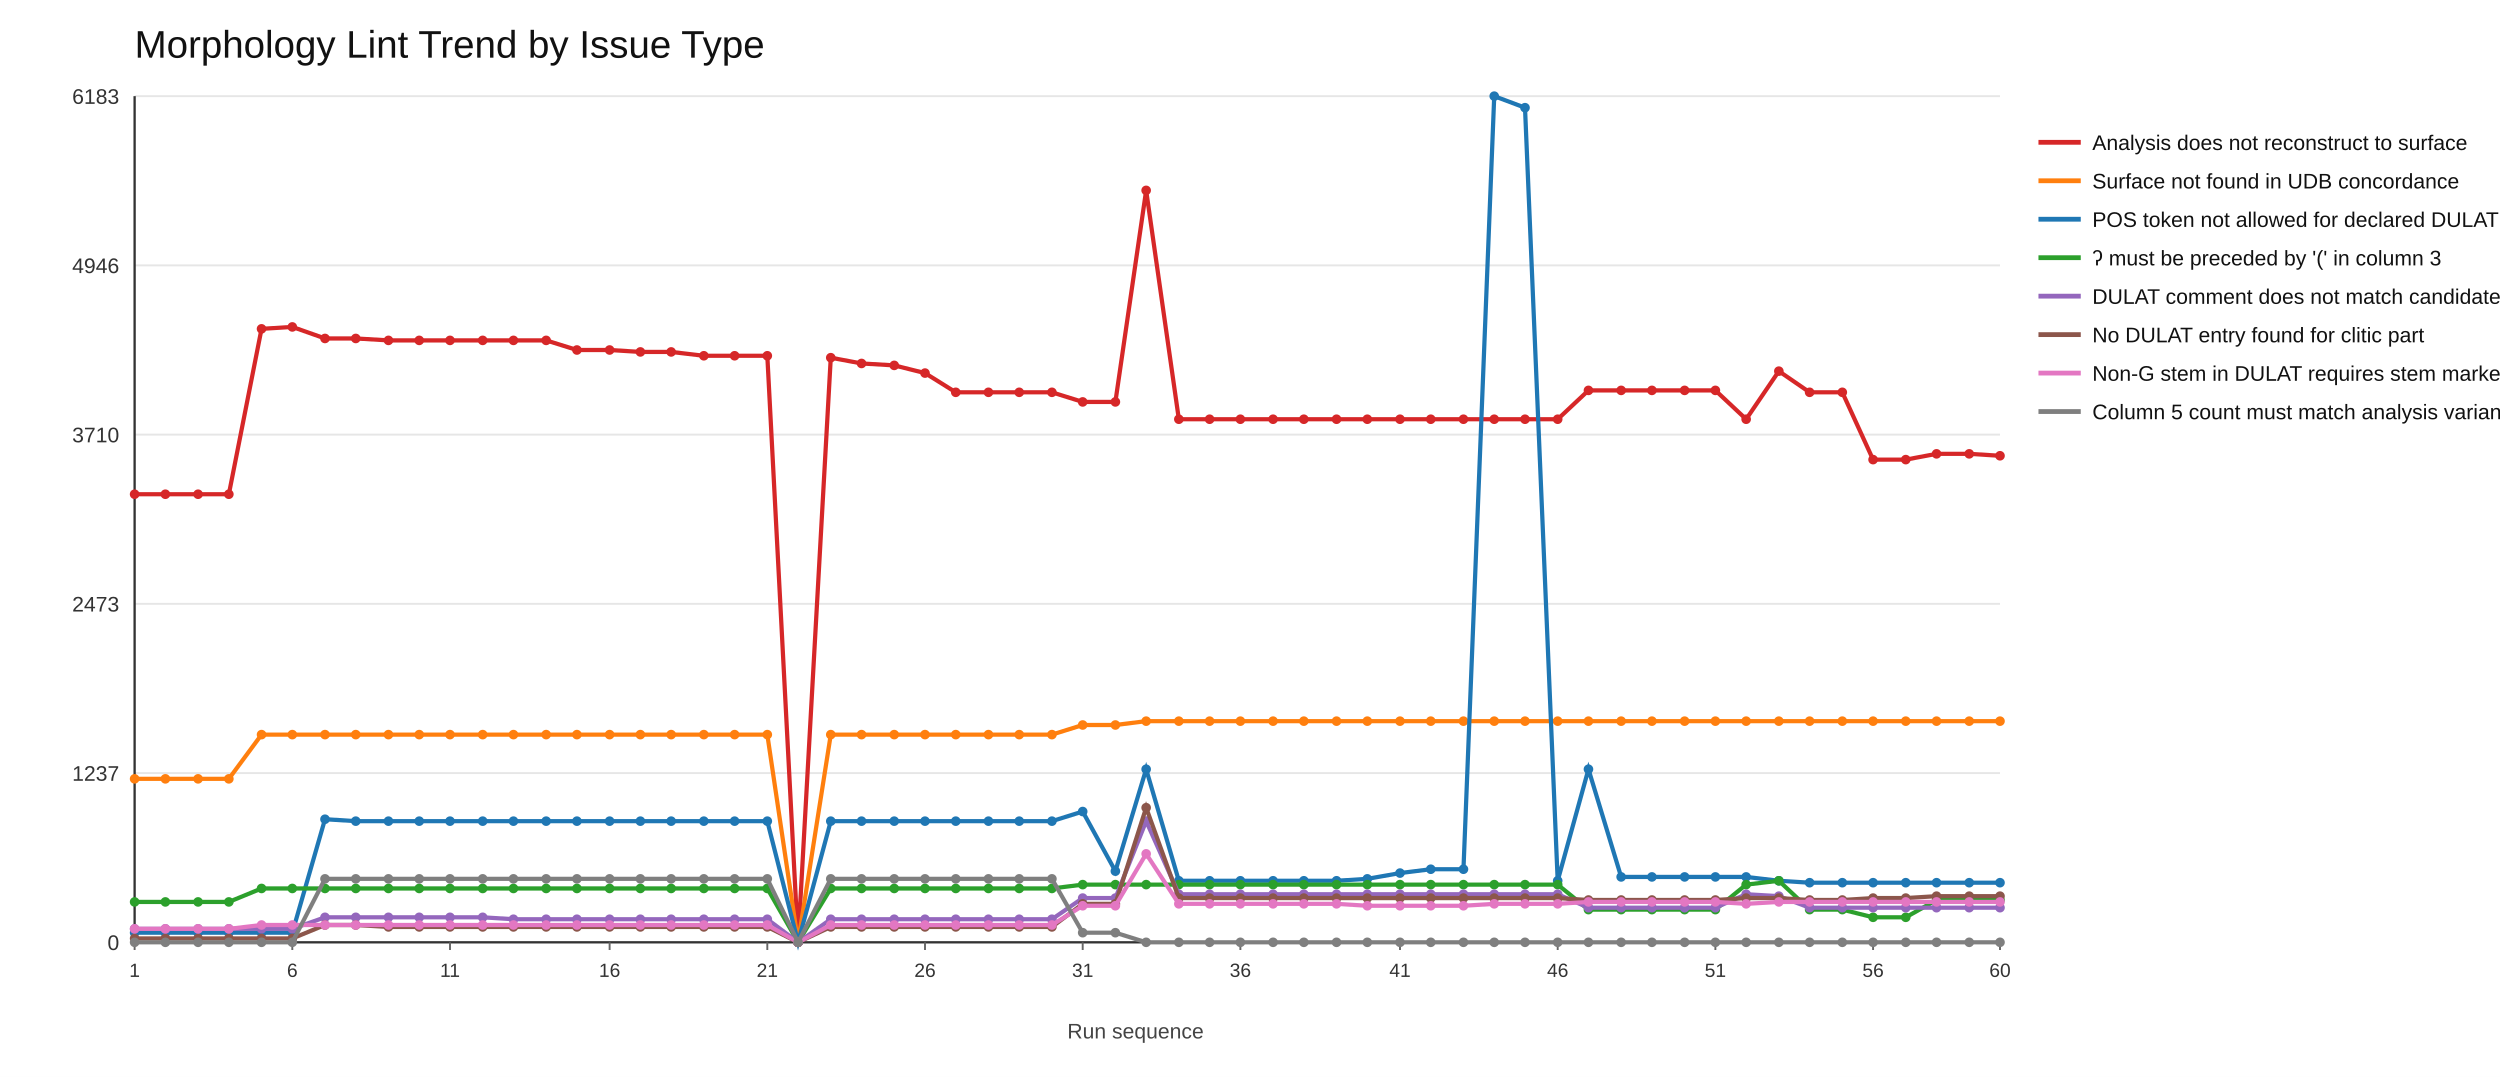
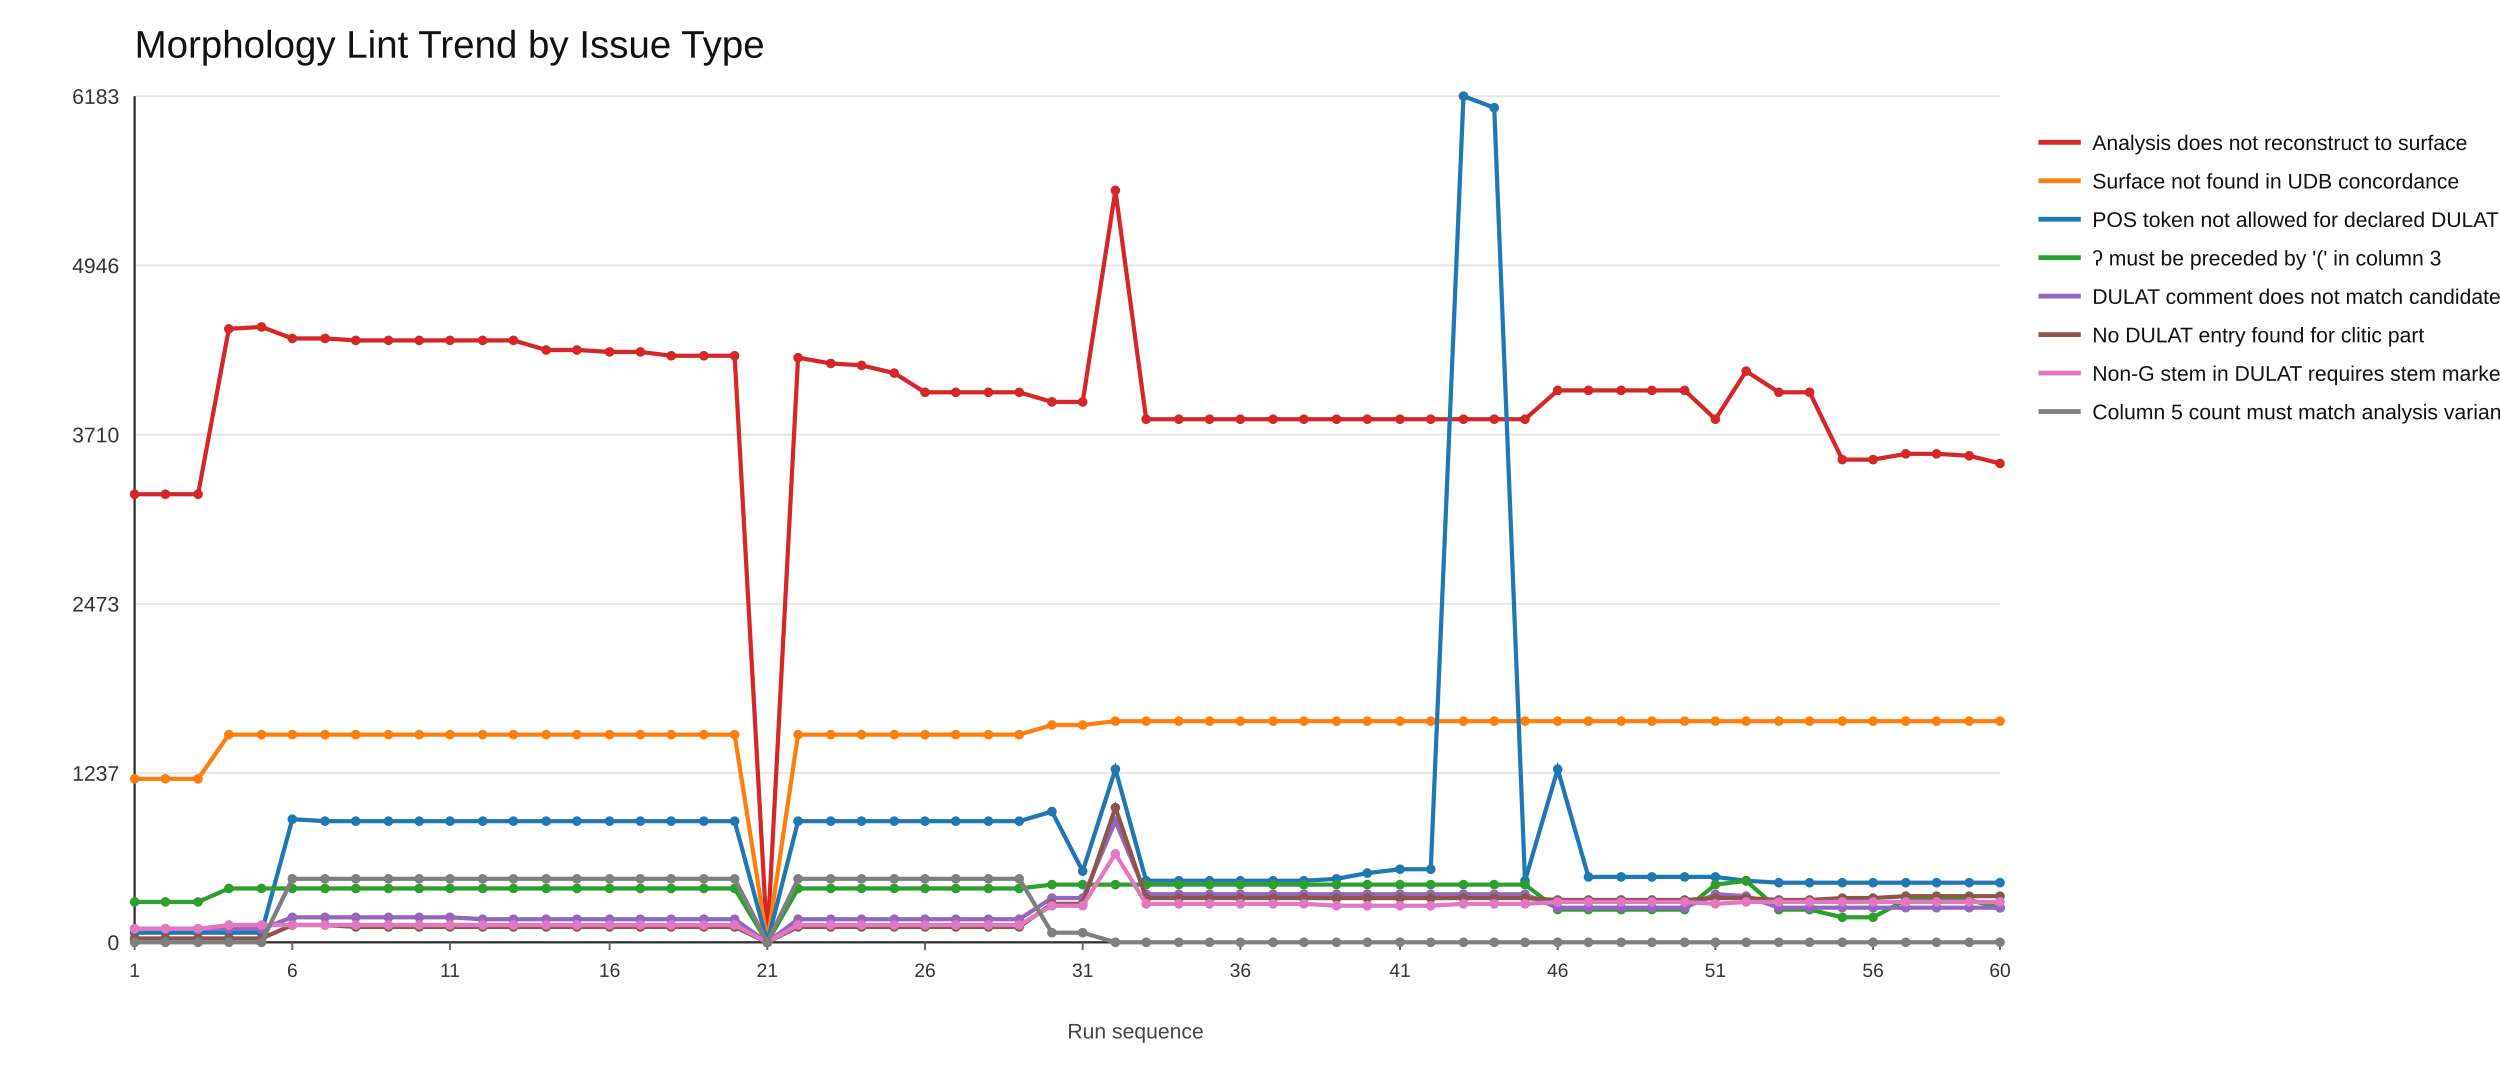
<svg xmlns="http://www.w3.org/2000/svg" width="1300" height="560">
  <rect x="0" y="0" width="1300" height="560" fill="#ffffff" />
  <text x="70" y="30" font-size="20" font-family="Arial" fill="#111">Morphology Lint Trend by Issue Type</text>
  <line x1="70" y1="490" x2="1040" y2="490" stroke="#e6e6e6" stroke-width="1" />
  <text x="62" y="494" font-size="11" font-family="Arial" fill="#333" text-anchor="end">0</text>
  <line x1="70" y1="402" x2="1040" y2="402" stroke="#e6e6e6" stroke-width="1" />
  <text x="62" y="406" font-size="11" font-family="Arial" fill="#333" text-anchor="end">1237</text>
  <line x1="70" y1="314" x2="1040" y2="314" stroke="#e6e6e6" stroke-width="1" />
  <text x="62" y="318" font-size="11" font-family="Arial" fill="#333" text-anchor="end">2473</text>
  <line x1="70" y1="226" x2="1040" y2="226" stroke="#e6e6e6" stroke-width="1" />
  <text x="62" y="230" font-size="11" font-family="Arial" fill="#333" text-anchor="end">3710</text>
  <line x1="70" y1="138" x2="1040" y2="138" stroke="#e6e6e6" stroke-width="1" />
  <text x="62" y="142" font-size="11" font-family="Arial" fill="#333" text-anchor="end">4946</text>
  <line x1="70" y1="50" x2="1040" y2="50" stroke="#e6e6e6" stroke-width="1" />
  <text x="62" y="54" font-size="11" font-family="Arial" fill="#333" text-anchor="end">6183</text>
  <line x1="70" y1="490" x2="1040" y2="490" stroke="#333" stroke-width="1.2" />
  <line x1="70" y1="50" x2="70" y2="490" stroke="#333" stroke-width="1.2" />
  <line x1="70" y1="490" x2="70" y2="494" stroke="#666" stroke-width="1" />
  <text x="70" y="508" font-size="10" font-family="Arial" fill="#333" text-anchor="middle">1</text>
  <line x1="152" y1="490" x2="152" y2="494" stroke="#666" stroke-width="1" />
  <text x="152" y="508" font-size="10" font-family="Arial" fill="#333" text-anchor="middle">6</text>
  <line x1="234" y1="490" x2="234" y2="494" stroke="#666" stroke-width="1" />
  <text x="234" y="508" font-size="10" font-family="Arial" fill="#333" text-anchor="middle">11</text>
  <line x1="317" y1="490" x2="317" y2="494" stroke="#666" stroke-width="1" />
  <text x="317" y="508" font-size="10" font-family="Arial" fill="#333" text-anchor="middle">16</text>
  <line x1="399" y1="490" x2="399" y2="494" stroke="#666" stroke-width="1" />
  <text x="399" y="508" font-size="10" font-family="Arial" fill="#333" text-anchor="middle">21</text>
  <line x1="481" y1="490" x2="481" y2="494" stroke="#666" stroke-width="1" />
  <text x="481" y="508" font-size="10" font-family="Arial" fill="#333" text-anchor="middle">26</text>
  <line x1="563" y1="490" x2="563" y2="494" stroke="#666" stroke-width="1" />
  <text x="563" y="508" font-size="10" font-family="Arial" fill="#333" text-anchor="middle">31</text>
  <line x1="645" y1="490" x2="645" y2="494" stroke="#666" stroke-width="1" />
  <text x="645" y="508" font-size="10" font-family="Arial" fill="#333" text-anchor="middle">36</text>
  <line x1="728" y1="490" x2="728" y2="494" stroke="#666" stroke-width="1" />
  <text x="728" y="508" font-size="10" font-family="Arial" fill="#333" text-anchor="middle">41</text>
  <line x1="810" y1="490" x2="810" y2="494" stroke="#666" stroke-width="1" />
  <text x="810" y="508" font-size="10" font-family="Arial" fill="#333" text-anchor="middle">46</text>
  <line x1="892" y1="490" x2="892" y2="494" stroke="#666" stroke-width="1" />
  <text x="892" y="508" font-size="10" font-family="Arial" fill="#333" text-anchor="middle">51</text>
  <line x1="974" y1="490" x2="974" y2="494" stroke="#666" stroke-width="1" />
  <text x="974" y="508" font-size="10" font-family="Arial" fill="#333" text-anchor="middle">56</text>
  <line x1="1040" y1="490" x2="1040" y2="494" stroke="#666" stroke-width="1" />
  <text x="1040" y="508" font-size="10" font-family="Arial" fill="#333" text-anchor="middle">60</text>
-   <polyline fill="none" stroke="#d62728" stroke-width="2.2" points="70,257 86,257 103,257 119,257 136,171 152,170 169,176 185,176 202,177 218,177 234,177 251,177 267,177 284,177 300,182 317,182 333,183 349,183 366,185 382,185 399,185 415,490 432,186 448,189 465,190 481,194 497,204 514,204 530,204 547,204 563,209 580,209 596,99 613,218 629,218 645,218 662,218 678,218 695,218 711,218 728,218 744,218 761,218 777,218 793,218 810,218 826,203 843,203 859,203 876,203 892,203 908,218 925,193 941,204 958,204 974,239 991,239 1007,236 1024,236 1040,237" />
+   <polyline fill="none" stroke="#d62728" stroke-width="2.2" points="70,257 86,257 103,257 119,171 136,170 152,176 169,176 185,177 202,177 218,177 234,177 251,177 267,177 284,182 300,182 317,183 333,183 349,185 366,185 382,185 399,490 415,186 432,189 448,190 465,194 481,204 497,204 514,204 530,204 547,209 563,209 580,99 596,218 613,218 629,218 645,218 662,218 678,218 695,218 711,218 728,218 744,218 761,218 777,218 793,218 810,203 826,203 843,203 859,203 876,203 892,218 908,193 925,204 941,204 958,239 974,239 991,236 1007,236 1024,237 1040,241" />
  <circle cx="70" cy="257" r="2.5" fill="#d62728" />
  <circle cx="86" cy="257" r="2.5" fill="#d62728" />
  <circle cx="103" cy="257" r="2.5" fill="#d62728" />
-   <circle cx="119" cy="257" r="2.5" fill="#d62728" />
-   <circle cx="136" cy="171" r="2.5" fill="#d62728" />
-   <circle cx="152" cy="170" r="2.5" fill="#d62728" />
+   <circle cx="119" cy="171" r="2.5" fill="#d62728" />
+   <circle cx="136" cy="170" r="2.5" fill="#d62728" />
+   <circle cx="152" cy="176" r="2.5" fill="#d62728" />
  <circle cx="169" cy="176" r="2.5" fill="#d62728" />
-   <circle cx="185" cy="176" r="2.5" fill="#d62728" />
+   <circle cx="185" cy="177" r="2.5" fill="#d62728" />
  <circle cx="202" cy="177" r="2.5" fill="#d62728" />
  <circle cx="218" cy="177" r="2.5" fill="#d62728" />
  <circle cx="234" cy="177" r="2.5" fill="#d62728" />
  <circle cx="251" cy="177" r="2.5" fill="#d62728" />
  <circle cx="267" cy="177" r="2.5" fill="#d62728" />
-   <circle cx="284" cy="177" r="2.5" fill="#d62728" />
+   <circle cx="284" cy="182" r="2.5" fill="#d62728" />
  <circle cx="300" cy="182" r="2.5" fill="#d62728" />
-   <circle cx="317" cy="182" r="2.5" fill="#d62728" />
+   <circle cx="317" cy="183" r="2.5" fill="#d62728" />
  <circle cx="333" cy="183" r="2.5" fill="#d62728" />
-   <circle cx="349" cy="183" r="2.5" fill="#d62728" />
+   <circle cx="349" cy="185" r="2.5" fill="#d62728" />
  <circle cx="366" cy="185" r="2.5" fill="#d62728" />
  <circle cx="382" cy="185" r="2.5" fill="#d62728" />
-   <circle cx="399" cy="185" r="2.5" fill="#d62728" />
-   <circle cx="415" cy="490" r="2.5" fill="#d62728" />
-   <circle cx="432" cy="186" r="2.5" fill="#d62728" />
-   <circle cx="448" cy="189" r="2.5" fill="#d62728" />
-   <circle cx="465" cy="190" r="2.5" fill="#d62728" />
-   <circle cx="481" cy="194" r="2.5" fill="#d62728" />
+   <circle cx="399" cy="490" r="2.5" fill="#d62728" />
+   <circle cx="415" cy="186" r="2.5" fill="#d62728" />
+   <circle cx="432" cy="189" r="2.5" fill="#d62728" />
+   <circle cx="448" cy="190" r="2.5" fill="#d62728" />
+   <circle cx="465" cy="194" r="2.5" fill="#d62728" />
+   <circle cx="481" cy="204" r="2.5" fill="#d62728" />
  <circle cx="497" cy="204" r="2.5" fill="#d62728" />
  <circle cx="514" cy="204" r="2.5" fill="#d62728" />
  <circle cx="530" cy="204" r="2.5" fill="#d62728" />
-   <circle cx="547" cy="204" r="2.5" fill="#d62728" />
+   <circle cx="547" cy="209" r="2.5" fill="#d62728" />
  <circle cx="563" cy="209" r="2.5" fill="#d62728" />
-   <circle cx="580" cy="209" r="2.5" fill="#d62728" />
-   <circle cx="596" cy="99" r="2.5" fill="#d62728" />
+   <circle cx="580" cy="99" r="2.5" fill="#d62728" />
+   <circle cx="596" cy="218" r="2.5" fill="#d62728" />
  <circle cx="613" cy="218" r="2.5" fill="#d62728" />
  <circle cx="629" cy="218" r="2.5" fill="#d62728" />
  <circle cx="645" cy="218" r="2.5" fill="#d62728" />
  <circle cx="662" cy="218" r="2.5" fill="#d62728" />
  <circle cx="678" cy="218" r="2.5" fill="#d62728" />
  <circle cx="695" cy="218" r="2.5" fill="#d62728" />
  <circle cx="711" cy="218" r="2.5" fill="#d62728" />
  <circle cx="728" cy="218" r="2.5" fill="#d62728" />
  <circle cx="744" cy="218" r="2.5" fill="#d62728" />
  <circle cx="761" cy="218" r="2.5" fill="#d62728" />
  <circle cx="777" cy="218" r="2.5" fill="#d62728" />
  <circle cx="793" cy="218" r="2.5" fill="#d62728" />
-   <circle cx="810" cy="218" r="2.5" fill="#d62728" />
+   <circle cx="810" cy="203" r="2.5" fill="#d62728" />
  <circle cx="826" cy="203" r="2.5" fill="#d62728" />
  <circle cx="843" cy="203" r="2.5" fill="#d62728" />
  <circle cx="859" cy="203" r="2.5" fill="#d62728" />
  <circle cx="876" cy="203" r="2.5" fill="#d62728" />
-   <circle cx="892" cy="203" r="2.5" fill="#d62728" />
-   <circle cx="908" cy="218" r="2.5" fill="#d62728" />
-   <circle cx="925" cy="193" r="2.5" fill="#d62728" />
+   <circle cx="892" cy="218" r="2.5" fill="#d62728" />
+   <circle cx="908" cy="193" r="2.5" fill="#d62728" />
+   <circle cx="925" cy="204" r="2.5" fill="#d62728" />
  <circle cx="941" cy="204" r="2.5" fill="#d62728" />
-   <circle cx="958" cy="204" r="2.5" fill="#d62728" />
+   <circle cx="958" cy="239" r="2.5" fill="#d62728" />
  <circle cx="974" cy="239" r="2.5" fill="#d62728" />
-   <circle cx="991" cy="239" r="2.5" fill="#d62728" />
+   <circle cx="991" cy="236" r="2.5" fill="#d62728" />
  <circle cx="1007" cy="236" r="2.5" fill="#d62728" />
-   <circle cx="1024" cy="236" r="2.5" fill="#d62728" />
-   <circle cx="1040" cy="237" r="2.5" fill="#d62728" />
+   <circle cx="1024" cy="237" r="2.5" fill="#d62728" />
+   <circle cx="1040" cy="241" r="2.5" fill="#d62728" />
  <line x1="1060" y1="74" x2="1082" y2="74" stroke="#d62728" stroke-width="2.5" />
  <text x="1088" y="78" font-size="11" font-family="Arial" fill="#111">Analysis does not reconstruct to surface</text>
-   <polyline fill="none" stroke="#ff7f0e" stroke-width="2.2" points="70,405 86,405 103,405 119,405 136,382 152,382 169,382 185,382 202,382 218,382 234,382 251,382 267,382 284,382 300,382 317,382 333,382 349,382 366,382 382,382 399,382 415,490 432,382 448,382 465,382 481,382 497,382 514,382 530,382 547,382 563,377 580,377 596,375 613,375 629,375 645,375 662,375 678,375 695,375 711,375 728,375 744,375 761,375 777,375 793,375 810,375 826,375 843,375 859,375 876,375 892,375 908,375 925,375 941,375 958,375 974,375 991,375 1007,375 1024,375 1040,375" />
+   <polyline fill="none" stroke="#ff7f0e" stroke-width="2.2" points="70,405 86,405 103,405 119,382 136,382 152,382 169,382 185,382 202,382 218,382 234,382 251,382 267,382 284,382 300,382 317,382 333,382 349,382 366,382 382,382 399,490 415,382 432,382 448,382 465,382 481,382 497,382 514,382 530,382 547,377 563,377 580,375 596,375 613,375 629,375 645,375 662,375 678,375 695,375 711,375 728,375 744,375 761,375 777,375 793,375 810,375 826,375 843,375 859,375 876,375 892,375 908,375 925,375 941,375 958,375 974,375 991,375 1007,375 1024,375 1040,375" />
  <circle cx="70" cy="405" r="2.5" fill="#ff7f0e" />
  <circle cx="86" cy="405" r="2.5" fill="#ff7f0e" />
  <circle cx="103" cy="405" r="2.5" fill="#ff7f0e" />
-   <circle cx="119" cy="405" r="2.5" fill="#ff7f0e" />
+   <circle cx="119" cy="382" r="2.5" fill="#ff7f0e" />
  <circle cx="136" cy="382" r="2.5" fill="#ff7f0e" />
  <circle cx="152" cy="382" r="2.5" fill="#ff7f0e" />
  <circle cx="169" cy="382" r="2.5" fill="#ff7f0e" />
  <circle cx="185" cy="382" r="2.5" fill="#ff7f0e" />
  <circle cx="202" cy="382" r="2.5" fill="#ff7f0e" />
  <circle cx="218" cy="382" r="2.5" fill="#ff7f0e" />
  <circle cx="234" cy="382" r="2.5" fill="#ff7f0e" />
  <circle cx="251" cy="382" r="2.5" fill="#ff7f0e" />
  <circle cx="267" cy="382" r="2.5" fill="#ff7f0e" />
  <circle cx="284" cy="382" r="2.5" fill="#ff7f0e" />
  <circle cx="300" cy="382" r="2.5" fill="#ff7f0e" />
  <circle cx="317" cy="382" r="2.5" fill="#ff7f0e" />
  <circle cx="333" cy="382" r="2.5" fill="#ff7f0e" />
  <circle cx="349" cy="382" r="2.5" fill="#ff7f0e" />
  <circle cx="366" cy="382" r="2.5" fill="#ff7f0e" />
  <circle cx="382" cy="382" r="2.5" fill="#ff7f0e" />
-   <circle cx="399" cy="382" r="2.5" fill="#ff7f0e" />
-   <circle cx="415" cy="490" r="2.5" fill="#ff7f0e" />
+   <circle cx="399" cy="490" r="2.5" fill="#ff7f0e" />
+   <circle cx="415" cy="382" r="2.5" fill="#ff7f0e" />
  <circle cx="432" cy="382" r="2.5" fill="#ff7f0e" />
  <circle cx="448" cy="382" r="2.5" fill="#ff7f0e" />
  <circle cx="465" cy="382" r="2.5" fill="#ff7f0e" />
  <circle cx="481" cy="382" r="2.5" fill="#ff7f0e" />
  <circle cx="497" cy="382" r="2.5" fill="#ff7f0e" />
  <circle cx="514" cy="382" r="2.5" fill="#ff7f0e" />
  <circle cx="530" cy="382" r="2.5" fill="#ff7f0e" />
-   <circle cx="547" cy="382" r="2.5" fill="#ff7f0e" />
+   <circle cx="547" cy="377" r="2.5" fill="#ff7f0e" />
  <circle cx="563" cy="377" r="2.5" fill="#ff7f0e" />
-   <circle cx="580" cy="377" r="2.5" fill="#ff7f0e" />
+   <circle cx="580" cy="375" r="2.5" fill="#ff7f0e" />
  <circle cx="596" cy="375" r="2.5" fill="#ff7f0e" />
  <circle cx="613" cy="375" r="2.5" fill="#ff7f0e" />
  <circle cx="629" cy="375" r="2.5" fill="#ff7f0e" />
  <circle cx="645" cy="375" r="2.5" fill="#ff7f0e" />
  <circle cx="662" cy="375" r="2.5" fill="#ff7f0e" />
  <circle cx="678" cy="375" r="2.5" fill="#ff7f0e" />
  <circle cx="695" cy="375" r="2.5" fill="#ff7f0e" />
  <circle cx="711" cy="375" r="2.5" fill="#ff7f0e" />
  <circle cx="728" cy="375" r="2.5" fill="#ff7f0e" />
  <circle cx="744" cy="375" r="2.5" fill="#ff7f0e" />
  <circle cx="761" cy="375" r="2.5" fill="#ff7f0e" />
  <circle cx="777" cy="375" r="2.5" fill="#ff7f0e" />
  <circle cx="793" cy="375" r="2.5" fill="#ff7f0e" />
  <circle cx="810" cy="375" r="2.5" fill="#ff7f0e" />
  <circle cx="826" cy="375" r="2.5" fill="#ff7f0e" />
  <circle cx="843" cy="375" r="2.5" fill="#ff7f0e" />
  <circle cx="859" cy="375" r="2.5" fill="#ff7f0e" />
  <circle cx="876" cy="375" r="2.5" fill="#ff7f0e" />
  <circle cx="892" cy="375" r="2.5" fill="#ff7f0e" />
  <circle cx="908" cy="375" r="2.5" fill="#ff7f0e" />
  <circle cx="925" cy="375" r="2.5" fill="#ff7f0e" />
  <circle cx="941" cy="375" r="2.5" fill="#ff7f0e" />
  <circle cx="958" cy="375" r="2.5" fill="#ff7f0e" />
  <circle cx="974" cy="375" r="2.5" fill="#ff7f0e" />
  <circle cx="991" cy="375" r="2.5" fill="#ff7f0e" />
  <circle cx="1007" cy="375" r="2.5" fill="#ff7f0e" />
  <circle cx="1024" cy="375" r="2.5" fill="#ff7f0e" />
  <circle cx="1040" cy="375" r="2.5" fill="#ff7f0e" />
  <line x1="1060" y1="94" x2="1082" y2="94" stroke="#ff7f0e" stroke-width="2.5" />
  <text x="1088" y="98" font-size="11" font-family="Arial" fill="#111">Surface not found in UDB concordance</text>
-   <polyline fill="none" stroke="#1f77b4" stroke-width="2.2" points="70,485 86,485 103,485 119,485 136,485 152,485 169,426 185,427 202,427 218,427 234,427 251,427 267,427 284,427 300,427 317,427 333,427 349,427 366,427 382,427 399,427 415,490 432,427 448,427 465,427 481,427 497,427 514,427 530,427 547,427 563,422 580,453 596,400 613,458 629,458 645,458 662,458 678,458 695,458 711,457 728,454 744,452 761,452 777,50 793,56 810,458 826,400 843,456 859,456 876,456 892,456 908,456 925,458 941,459 958,459 974,459 991,459 1007,459 1024,459 1040,459" />
+   <polyline fill="none" stroke="#1f77b4" stroke-width="2.2" points="70,485 86,485 103,485 119,485 136,485 152,426 169,427 185,427 202,427 218,427 234,427 251,427 267,427 284,427 300,427 317,427 333,427 349,427 366,427 382,427 399,490 415,427 432,427 448,427 465,427 481,427 497,427 514,427 530,427 547,422 563,453 580,400 596,458 613,458 629,458 645,458 662,458 678,458 695,457 711,454 728,452 744,452 761,50 777,56 793,458 810,400 826,456 843,456 859,456 876,456 892,456 908,458 925,459 941,459 958,459 974,459 991,459 1007,459 1024,459 1040,459" />
  <circle cx="70" cy="485" r="2.5" fill="#1f77b4" />
  <circle cx="86" cy="485" r="2.5" fill="#1f77b4" />
  <circle cx="103" cy="485" r="2.5" fill="#1f77b4" />
  <circle cx="119" cy="485" r="2.5" fill="#1f77b4" />
  <circle cx="136" cy="485" r="2.5" fill="#1f77b4" />
-   <circle cx="152" cy="485" r="2.5" fill="#1f77b4" />
-   <circle cx="169" cy="426" r="2.5" fill="#1f77b4" />
+   <circle cx="152" cy="426" r="2.5" fill="#1f77b4" />
+   <circle cx="169" cy="427" r="2.5" fill="#1f77b4" />
  <circle cx="185" cy="427" r="2.5" fill="#1f77b4" />
  <circle cx="202" cy="427" r="2.5" fill="#1f77b4" />
  <circle cx="218" cy="427" r="2.5" fill="#1f77b4" />
  <circle cx="234" cy="427" r="2.5" fill="#1f77b4" />
  <circle cx="251" cy="427" r="2.5" fill="#1f77b4" />
  <circle cx="267" cy="427" r="2.5" fill="#1f77b4" />
  <circle cx="284" cy="427" r="2.5" fill="#1f77b4" />
  <circle cx="300" cy="427" r="2.5" fill="#1f77b4" />
  <circle cx="317" cy="427" r="2.5" fill="#1f77b4" />
  <circle cx="333" cy="427" r="2.5" fill="#1f77b4" />
  <circle cx="349" cy="427" r="2.5" fill="#1f77b4" />
  <circle cx="366" cy="427" r="2.5" fill="#1f77b4" />
  <circle cx="382" cy="427" r="2.5" fill="#1f77b4" />
-   <circle cx="399" cy="427" r="2.5" fill="#1f77b4" />
-   <circle cx="415" cy="490" r="2.5" fill="#1f77b4" />
+   <circle cx="399" cy="490" r="2.5" fill="#1f77b4" />
+   <circle cx="415" cy="427" r="2.5" fill="#1f77b4" />
  <circle cx="432" cy="427" r="2.5" fill="#1f77b4" />
  <circle cx="448" cy="427" r="2.5" fill="#1f77b4" />
  <circle cx="465" cy="427" r="2.5" fill="#1f77b4" />
  <circle cx="481" cy="427" r="2.5" fill="#1f77b4" />
  <circle cx="497" cy="427" r="2.5" fill="#1f77b4" />
  <circle cx="514" cy="427" r="2.5" fill="#1f77b4" />
  <circle cx="530" cy="427" r="2.5" fill="#1f77b4" />
-   <circle cx="547" cy="427" r="2.5" fill="#1f77b4" />
-   <circle cx="563" cy="422" r="2.5" fill="#1f77b4" />
-   <circle cx="580" cy="453" r="2.5" fill="#1f77b4" />
-   <circle cx="596" cy="400" r="2.5" fill="#1f77b4" />
+   <circle cx="547" cy="422" r="2.5" fill="#1f77b4" />
+   <circle cx="563" cy="453" r="2.5" fill="#1f77b4" />
+   <circle cx="580" cy="400" r="2.5" fill="#1f77b4" />
+   <circle cx="596" cy="458" r="2.5" fill="#1f77b4" />
  <circle cx="613" cy="458" r="2.5" fill="#1f77b4" />
  <circle cx="629" cy="458" r="2.5" fill="#1f77b4" />
  <circle cx="645" cy="458" r="2.5" fill="#1f77b4" />
  <circle cx="662" cy="458" r="2.5" fill="#1f77b4" />
  <circle cx="678" cy="458" r="2.5" fill="#1f77b4" />
-   <circle cx="695" cy="458" r="2.5" fill="#1f77b4" />
-   <circle cx="711" cy="457" r="2.5" fill="#1f77b4" />
-   <circle cx="728" cy="454" r="2.5" fill="#1f77b4" />
+   <circle cx="695" cy="457" r="2.5" fill="#1f77b4" />
+   <circle cx="711" cy="454" r="2.5" fill="#1f77b4" />
+   <circle cx="728" cy="452" r="2.5" fill="#1f77b4" />
  <circle cx="744" cy="452" r="2.5" fill="#1f77b4" />
-   <circle cx="761" cy="452" r="2.5" fill="#1f77b4" />
-   <circle cx="777" cy="50" r="2.5" fill="#1f77b4" />
-   <circle cx="793" cy="56" r="2.5" fill="#1f77b4" />
-   <circle cx="810" cy="458" r="2.5" fill="#1f77b4" />
-   <circle cx="826" cy="400" r="2.5" fill="#1f77b4" />
+   <circle cx="761" cy="50" r="2.5" fill="#1f77b4" />
+   <circle cx="777" cy="56" r="2.5" fill="#1f77b4" />
+   <circle cx="793" cy="458" r="2.5" fill="#1f77b4" />
+   <circle cx="810" cy="400" r="2.5" fill="#1f77b4" />
+   <circle cx="826" cy="456" r="2.5" fill="#1f77b4" />
  <circle cx="843" cy="456" r="2.5" fill="#1f77b4" />
  <circle cx="859" cy="456" r="2.5" fill="#1f77b4" />
  <circle cx="876" cy="456" r="2.5" fill="#1f77b4" />
  <circle cx="892" cy="456" r="2.5" fill="#1f77b4" />
-   <circle cx="908" cy="456" r="2.5" fill="#1f77b4" />
-   <circle cx="925" cy="458" r="2.5" fill="#1f77b4" />
+   <circle cx="908" cy="458" r="2.5" fill="#1f77b4" />
+   <circle cx="925" cy="459" r="2.5" fill="#1f77b4" />
  <circle cx="941" cy="459" r="2.5" fill="#1f77b4" />
  <circle cx="958" cy="459" r="2.5" fill="#1f77b4" />
  <circle cx="974" cy="459" r="2.5" fill="#1f77b4" />
  <circle cx="991" cy="459" r="2.5" fill="#1f77b4" />
  <circle cx="1007" cy="459" r="2.5" fill="#1f77b4" />
  <circle cx="1024" cy="459" r="2.5" fill="#1f77b4" />
  <circle cx="1040" cy="459" r="2.5" fill="#1f77b4" />
  <line x1="1060" y1="114" x2="1082" y2="114" stroke="#1f77b4" stroke-width="2.5" />
  <text x="1088" y="118" font-size="11" font-family="Arial" fill="#111">POS token not allowed for declared DULAT entry</text>
-   <polyline fill="none" stroke="#2ca02c" stroke-width="2.2" points="70,469 86,469 103,469 119,469 136,462 152,462 169,462 185,462 202,462 218,462 234,462 251,462 267,462 284,462 300,462 317,462 333,462 349,462 366,462 382,462 399,462 415,490 432,462 448,462 465,462 481,462 497,462 514,462 530,462 547,462 563,460 580,460 596,460 613,460 629,460 645,460 662,460 678,460 695,460 711,460 728,460 744,460 761,460 777,460 793,460 810,460 826,473 843,473 859,473 876,473 892,473 908,460 925,458 941,473 958,473 974,477 991,477 1007,468 1024,468 1040,468" />
+   <polyline fill="none" stroke="#2ca02c" stroke-width="2.2" points="70,469 86,469 103,469 119,462 136,462 152,462 169,462 185,462 202,462 218,462 234,462 251,462 267,462 284,462 300,462 317,462 333,462 349,462 366,462 382,462 399,490 415,462 432,462 448,462 465,462 481,462 497,462 514,462 530,462 547,460 563,460 580,460 596,460 613,460 629,460 645,460 662,460 678,460 695,460 711,460 728,460 744,460 761,460 777,460 793,460 810,473 826,473 843,473 859,473 876,473 892,460 908,458 925,473 941,473 958,477 974,477 991,468 1007,468 1024,468 1040,472" />
  <circle cx="70" cy="469" r="2.5" fill="#2ca02c" />
  <circle cx="86" cy="469" r="2.5" fill="#2ca02c" />
  <circle cx="103" cy="469" r="2.5" fill="#2ca02c" />
-   <circle cx="119" cy="469" r="2.5" fill="#2ca02c" />
+   <circle cx="119" cy="462" r="2.5" fill="#2ca02c" />
  <circle cx="136" cy="462" r="2.5" fill="#2ca02c" />
  <circle cx="152" cy="462" r="2.5" fill="#2ca02c" />
  <circle cx="169" cy="462" r="2.5" fill="#2ca02c" />
  <circle cx="185" cy="462" r="2.5" fill="#2ca02c" />
  <circle cx="202" cy="462" r="2.5" fill="#2ca02c" />
  <circle cx="218" cy="462" r="2.5" fill="#2ca02c" />
  <circle cx="234" cy="462" r="2.5" fill="#2ca02c" />
  <circle cx="251" cy="462" r="2.5" fill="#2ca02c" />
  <circle cx="267" cy="462" r="2.5" fill="#2ca02c" />
  <circle cx="284" cy="462" r="2.5" fill="#2ca02c" />
  <circle cx="300" cy="462" r="2.5" fill="#2ca02c" />
  <circle cx="317" cy="462" r="2.5" fill="#2ca02c" />
  <circle cx="333" cy="462" r="2.5" fill="#2ca02c" />
  <circle cx="349" cy="462" r="2.5" fill="#2ca02c" />
  <circle cx="366" cy="462" r="2.5" fill="#2ca02c" />
  <circle cx="382" cy="462" r="2.5" fill="#2ca02c" />
-   <circle cx="399" cy="462" r="2.5" fill="#2ca02c" />
-   <circle cx="415" cy="490" r="2.5" fill="#2ca02c" />
+   <circle cx="399" cy="490" r="2.5" fill="#2ca02c" />
+   <circle cx="415" cy="462" r="2.5" fill="#2ca02c" />
  <circle cx="432" cy="462" r="2.5" fill="#2ca02c" />
  <circle cx="448" cy="462" r="2.5" fill="#2ca02c" />
  <circle cx="465" cy="462" r="2.5" fill="#2ca02c" />
  <circle cx="481" cy="462" r="2.5" fill="#2ca02c" />
  <circle cx="497" cy="462" r="2.5" fill="#2ca02c" />
  <circle cx="514" cy="462" r="2.5" fill="#2ca02c" />
  <circle cx="530" cy="462" r="2.5" fill="#2ca02c" />
-   <circle cx="547" cy="462" r="2.5" fill="#2ca02c" />
+   <circle cx="547" cy="460" r="2.5" fill="#2ca02c" />
  <circle cx="563" cy="460" r="2.5" fill="#2ca02c" />
  <circle cx="580" cy="460" r="2.5" fill="#2ca02c" />
  <circle cx="596" cy="460" r="2.5" fill="#2ca02c" />
  <circle cx="613" cy="460" r="2.5" fill="#2ca02c" />
  <circle cx="629" cy="460" r="2.5" fill="#2ca02c" />
  <circle cx="645" cy="460" r="2.5" fill="#2ca02c" />
  <circle cx="662" cy="460" r="2.5" fill="#2ca02c" />
  <circle cx="678" cy="460" r="2.5" fill="#2ca02c" />
  <circle cx="695" cy="460" r="2.5" fill="#2ca02c" />
  <circle cx="711" cy="460" r="2.5" fill="#2ca02c" />
  <circle cx="728" cy="460" r="2.5" fill="#2ca02c" />
  <circle cx="744" cy="460" r="2.5" fill="#2ca02c" />
  <circle cx="761" cy="460" r="2.5" fill="#2ca02c" />
  <circle cx="777" cy="460" r="2.5" fill="#2ca02c" />
  <circle cx="793" cy="460" r="2.5" fill="#2ca02c" />
-   <circle cx="810" cy="460" r="2.5" fill="#2ca02c" />
+   <circle cx="810" cy="473" r="2.5" fill="#2ca02c" />
  <circle cx="826" cy="473" r="2.5" fill="#2ca02c" />
  <circle cx="843" cy="473" r="2.5" fill="#2ca02c" />
  <circle cx="859" cy="473" r="2.5" fill="#2ca02c" />
  <circle cx="876" cy="473" r="2.5" fill="#2ca02c" />
-   <circle cx="892" cy="473" r="2.5" fill="#2ca02c" />
-   <circle cx="908" cy="460" r="2.5" fill="#2ca02c" />
-   <circle cx="925" cy="458" r="2.5" fill="#2ca02c" />
+   <circle cx="892" cy="460" r="2.5" fill="#2ca02c" />
+   <circle cx="908" cy="458" r="2.5" fill="#2ca02c" />
+   <circle cx="925" cy="473" r="2.5" fill="#2ca02c" />
  <circle cx="941" cy="473" r="2.5" fill="#2ca02c" />
-   <circle cx="958" cy="473" r="2.5" fill="#2ca02c" />
+   <circle cx="958" cy="477" r="2.5" fill="#2ca02c" />
  <circle cx="974" cy="477" r="2.5" fill="#2ca02c" />
-   <circle cx="991" cy="477" r="2.5" fill="#2ca02c" />
+   <circle cx="991" cy="468" r="2.5" fill="#2ca02c" />
  <circle cx="1007" cy="468" r="2.5" fill="#2ca02c" />
  <circle cx="1024" cy="468" r="2.5" fill="#2ca02c" />
-   <circle cx="1040" cy="468" r="2.5" fill="#2ca02c" />
+   <circle cx="1040" cy="472" r="2.5" fill="#2ca02c" />
  <line x1="1060" y1="134" x2="1082" y2="134" stroke="#2ca02c" stroke-width="2.5" />
  <text x="1088" y="138" font-size="11" font-family="Arial" fill="#111">ʔ must be preceded by '(' in column 3</text>
-   <polyline fill="none" stroke="#9467bd" stroke-width="2.2" points="70,483 86,483 103,483 119,483 136,483 152,483 169,477 185,477 202,477 218,477 234,477 251,477 267,478 284,478 300,478 317,478 333,478 349,478 366,478 382,478 399,478 415,490 432,478 448,478 465,478 481,478 497,478 514,478 530,478 547,478 563,467 580,467 596,427 613,465 629,465 645,465 662,465 678,465 695,465 711,465 728,465 744,465 761,465 777,465 793,465 810,465 826,472 843,472 859,472 876,472 892,472 908,465 925,466 941,472 958,472 974,472 991,472 1007,472 1024,472 1040,472" />
+   <polyline fill="none" stroke="#9467bd" stroke-width="2.2" points="70,483 86,483 103,483 119,483 136,483 152,477 169,477 185,477 202,477 218,477 234,477 251,478 267,478 284,478 300,478 317,478 333,478 349,478 366,478 382,478 399,490 415,478 432,478 448,478 465,478 481,478 497,478 514,478 530,478 547,467 563,467 580,427 596,465 613,465 629,465 645,465 662,465 678,465 695,465 711,465 728,465 744,465 761,465 777,465 793,465 810,472 826,472 843,472 859,472 876,472 892,465 908,466 925,472 941,472 958,472 974,472 991,472 1007,472 1024,472 1040,472" />
  <circle cx="70" cy="483" r="2.5" fill="#9467bd" />
  <circle cx="86" cy="483" r="2.5" fill="#9467bd" />
  <circle cx="103" cy="483" r="2.5" fill="#9467bd" />
  <circle cx="119" cy="483" r="2.5" fill="#9467bd" />
  <circle cx="136" cy="483" r="2.5" fill="#9467bd" />
-   <circle cx="152" cy="483" r="2.5" fill="#9467bd" />
+   <circle cx="152" cy="477" r="2.5" fill="#9467bd" />
  <circle cx="169" cy="477" r="2.5" fill="#9467bd" />
  <circle cx="185" cy="477" r="2.5" fill="#9467bd" />
  <circle cx="202" cy="477" r="2.5" fill="#9467bd" />
  <circle cx="218" cy="477" r="2.5" fill="#9467bd" />
  <circle cx="234" cy="477" r="2.5" fill="#9467bd" />
-   <circle cx="251" cy="477" r="2.5" fill="#9467bd" />
+   <circle cx="251" cy="478" r="2.5" fill="#9467bd" />
  <circle cx="267" cy="478" r="2.5" fill="#9467bd" />
  <circle cx="284" cy="478" r="2.5" fill="#9467bd" />
  <circle cx="300" cy="478" r="2.5" fill="#9467bd" />
  <circle cx="317" cy="478" r="2.5" fill="#9467bd" />
  <circle cx="333" cy="478" r="2.5" fill="#9467bd" />
  <circle cx="349" cy="478" r="2.5" fill="#9467bd" />
  <circle cx="366" cy="478" r="2.5" fill="#9467bd" />
  <circle cx="382" cy="478" r="2.5" fill="#9467bd" />
-   <circle cx="399" cy="478" r="2.5" fill="#9467bd" />
-   <circle cx="415" cy="490" r="2.5" fill="#9467bd" />
+   <circle cx="399" cy="490" r="2.5" fill="#9467bd" />
+   <circle cx="415" cy="478" r="2.5" fill="#9467bd" />
  <circle cx="432" cy="478" r="2.5" fill="#9467bd" />
  <circle cx="448" cy="478" r="2.5" fill="#9467bd" />
  <circle cx="465" cy="478" r="2.5" fill="#9467bd" />
  <circle cx="481" cy="478" r="2.5" fill="#9467bd" />
  <circle cx="497" cy="478" r="2.5" fill="#9467bd" />
  <circle cx="514" cy="478" r="2.5" fill="#9467bd" />
  <circle cx="530" cy="478" r="2.5" fill="#9467bd" />
-   <circle cx="547" cy="478" r="2.5" fill="#9467bd" />
+   <circle cx="547" cy="467" r="2.5" fill="#9467bd" />
  <circle cx="563" cy="467" r="2.5" fill="#9467bd" />
-   <circle cx="580" cy="467" r="2.5" fill="#9467bd" />
-   <circle cx="596" cy="427" r="2.5" fill="#9467bd" />
+   <circle cx="580" cy="427" r="2.5" fill="#9467bd" />
+   <circle cx="596" cy="465" r="2.5" fill="#9467bd" />
  <circle cx="613" cy="465" r="2.5" fill="#9467bd" />
  <circle cx="629" cy="465" r="2.5" fill="#9467bd" />
  <circle cx="645" cy="465" r="2.5" fill="#9467bd" />
  <circle cx="662" cy="465" r="2.5" fill="#9467bd" />
  <circle cx="678" cy="465" r="2.5" fill="#9467bd" />
  <circle cx="695" cy="465" r="2.5" fill="#9467bd" />
  <circle cx="711" cy="465" r="2.5" fill="#9467bd" />
  <circle cx="728" cy="465" r="2.5" fill="#9467bd" />
  <circle cx="744" cy="465" r="2.5" fill="#9467bd" />
  <circle cx="761" cy="465" r="2.5" fill="#9467bd" />
  <circle cx="777" cy="465" r="2.5" fill="#9467bd" />
  <circle cx="793" cy="465" r="2.5" fill="#9467bd" />
-   <circle cx="810" cy="465" r="2.5" fill="#9467bd" />
+   <circle cx="810" cy="472" r="2.5" fill="#9467bd" />
  <circle cx="826" cy="472" r="2.5" fill="#9467bd" />
  <circle cx="843" cy="472" r="2.5" fill="#9467bd" />
  <circle cx="859" cy="472" r="2.5" fill="#9467bd" />
  <circle cx="876" cy="472" r="2.5" fill="#9467bd" />
-   <circle cx="892" cy="472" r="2.5" fill="#9467bd" />
-   <circle cx="908" cy="465" r="2.5" fill="#9467bd" />
-   <circle cx="925" cy="466" r="2.5" fill="#9467bd" />
+   <circle cx="892" cy="465" r="2.5" fill="#9467bd" />
+   <circle cx="908" cy="466" r="2.5" fill="#9467bd" />
+   <circle cx="925" cy="472" r="2.5" fill="#9467bd" />
  <circle cx="941" cy="472" r="2.5" fill="#9467bd" />
  <circle cx="958" cy="472" r="2.5" fill="#9467bd" />
  <circle cx="974" cy="472" r="2.5" fill="#9467bd" />
  <circle cx="991" cy="472" r="2.5" fill="#9467bd" />
  <circle cx="1007" cy="472" r="2.5" fill="#9467bd" />
  <circle cx="1024" cy="472" r="2.5" fill="#9467bd" />
  <circle cx="1040" cy="472" r="2.5" fill="#9467bd" />
  <line x1="1060" y1="154" x2="1082" y2="154" stroke="#9467bd" stroke-width="2.5" />
  <text x="1088" y="158" font-size="11" font-family="Arial" fill="#111">DULAT comment does not match candidates</text>
-   <polyline fill="none" stroke="#8c564b" stroke-width="2.2" points="70,488 86,488 103,488 119,488 136,488 152,488 169,481 185,481 202,482 218,482 234,482 251,482 267,482 284,482 300,482 317,482 333,482 349,482 366,482 382,482 399,482 415,490 432,482 448,482 465,482 481,482 497,482 514,482 530,482 547,482 563,470 580,470 596,420 613,467 629,467 645,467 662,467 678,467 695,467 711,467 728,467 744,467 761,467 777,467 793,467 810,467 826,468 843,468 859,468 876,468 892,468 908,467 925,467 941,468 958,468 974,467 991,467 1007,466 1024,466 1040,466" />
+   <polyline fill="none" stroke="#8c564b" stroke-width="2.2" points="70,488 86,488 103,488 119,488 136,488 152,481 169,481 185,482 202,482 218,482 234,482 251,482 267,482 284,482 300,482 317,482 333,482 349,482 366,482 382,482 399,490 415,482 432,482 448,482 465,482 481,482 497,482 514,482 530,482 547,470 563,470 580,420 596,467 613,467 629,467 645,467 662,467 678,467 695,467 711,467 728,467 744,467 761,467 777,467 793,467 810,468 826,468 843,468 859,468 876,468 892,467 908,467 925,468 941,468 958,467 974,467 991,466 1007,466 1024,466 1040,466" />
  <circle cx="70" cy="488" r="2.5" fill="#8c564b" />
  <circle cx="86" cy="488" r="2.5" fill="#8c564b" />
  <circle cx="103" cy="488" r="2.5" fill="#8c564b" />
  <circle cx="119" cy="488" r="2.5" fill="#8c564b" />
  <circle cx="136" cy="488" r="2.5" fill="#8c564b" />
-   <circle cx="152" cy="488" r="2.5" fill="#8c564b" />
+   <circle cx="152" cy="481" r="2.5" fill="#8c564b" />
  <circle cx="169" cy="481" r="2.5" fill="#8c564b" />
-   <circle cx="185" cy="481" r="2.5" fill="#8c564b" />
+   <circle cx="185" cy="482" r="2.5" fill="#8c564b" />
  <circle cx="202" cy="482" r="2.5" fill="#8c564b" />
  <circle cx="218" cy="482" r="2.5" fill="#8c564b" />
  <circle cx="234" cy="482" r="2.5" fill="#8c564b" />
  <circle cx="251" cy="482" r="2.5" fill="#8c564b" />
  <circle cx="267" cy="482" r="2.5" fill="#8c564b" />
  <circle cx="284" cy="482" r="2.5" fill="#8c564b" />
  <circle cx="300" cy="482" r="2.5" fill="#8c564b" />
  <circle cx="317" cy="482" r="2.5" fill="#8c564b" />
  <circle cx="333" cy="482" r="2.5" fill="#8c564b" />
  <circle cx="349" cy="482" r="2.5" fill="#8c564b" />
  <circle cx="366" cy="482" r="2.5" fill="#8c564b" />
  <circle cx="382" cy="482" r="2.5" fill="#8c564b" />
-   <circle cx="399" cy="482" r="2.5" fill="#8c564b" />
-   <circle cx="415" cy="490" r="2.5" fill="#8c564b" />
+   <circle cx="399" cy="490" r="2.5" fill="#8c564b" />
+   <circle cx="415" cy="482" r="2.5" fill="#8c564b" />
  <circle cx="432" cy="482" r="2.5" fill="#8c564b" />
  <circle cx="448" cy="482" r="2.5" fill="#8c564b" />
  <circle cx="465" cy="482" r="2.5" fill="#8c564b" />
  <circle cx="481" cy="482" r="2.5" fill="#8c564b" />
  <circle cx="497" cy="482" r="2.5" fill="#8c564b" />
  <circle cx="514" cy="482" r="2.5" fill="#8c564b" />
  <circle cx="530" cy="482" r="2.5" fill="#8c564b" />
-   <circle cx="547" cy="482" r="2.5" fill="#8c564b" />
+   <circle cx="547" cy="470" r="2.5" fill="#8c564b" />
  <circle cx="563" cy="470" r="2.5" fill="#8c564b" />
-   <circle cx="580" cy="470" r="2.5" fill="#8c564b" />
-   <circle cx="596" cy="420" r="2.5" fill="#8c564b" />
+   <circle cx="580" cy="420" r="2.5" fill="#8c564b" />
+   <circle cx="596" cy="467" r="2.5" fill="#8c564b" />
  <circle cx="613" cy="467" r="2.5" fill="#8c564b" />
  <circle cx="629" cy="467" r="2.5" fill="#8c564b" />
  <circle cx="645" cy="467" r="2.5" fill="#8c564b" />
  <circle cx="662" cy="467" r="2.5" fill="#8c564b" />
  <circle cx="678" cy="467" r="2.5" fill="#8c564b" />
  <circle cx="695" cy="467" r="2.5" fill="#8c564b" />
  <circle cx="711" cy="467" r="2.5" fill="#8c564b" />
  <circle cx="728" cy="467" r="2.5" fill="#8c564b" />
  <circle cx="744" cy="467" r="2.5" fill="#8c564b" />
  <circle cx="761" cy="467" r="2.5" fill="#8c564b" />
  <circle cx="777" cy="467" r="2.5" fill="#8c564b" />
  <circle cx="793" cy="467" r="2.5" fill="#8c564b" />
-   <circle cx="810" cy="467" r="2.5" fill="#8c564b" />
+   <circle cx="810" cy="468" r="2.5" fill="#8c564b" />
  <circle cx="826" cy="468" r="2.5" fill="#8c564b" />
  <circle cx="843" cy="468" r="2.5" fill="#8c564b" />
  <circle cx="859" cy="468" r="2.5" fill="#8c564b" />
  <circle cx="876" cy="468" r="2.5" fill="#8c564b" />
-   <circle cx="892" cy="468" r="2.5" fill="#8c564b" />
+   <circle cx="892" cy="467" r="2.5" fill="#8c564b" />
  <circle cx="908" cy="467" r="2.5" fill="#8c564b" />
-   <circle cx="925" cy="467" r="2.5" fill="#8c564b" />
+   <circle cx="925" cy="468" r="2.5" fill="#8c564b" />
  <circle cx="941" cy="468" r="2.5" fill="#8c564b" />
-   <circle cx="958" cy="468" r="2.5" fill="#8c564b" />
+   <circle cx="958" cy="467" r="2.5" fill="#8c564b" />
  <circle cx="974" cy="467" r="2.5" fill="#8c564b" />
-   <circle cx="991" cy="467" r="2.5" fill="#8c564b" />
+   <circle cx="991" cy="466" r="2.5" fill="#8c564b" />
  <circle cx="1007" cy="466" r="2.5" fill="#8c564b" />
  <circle cx="1024" cy="466" r="2.5" fill="#8c564b" />
  <circle cx="1040" cy="466" r="2.5" fill="#8c564b" />
  <line x1="1060" y1="174" x2="1082" y2="174" stroke="#8c564b" stroke-width="2.5" />
  <text x="1088" y="178" font-size="11" font-family="Arial" fill="#111">No DULAT entry found for clitic part</text>
-   <polyline fill="none" stroke="#e377c2" stroke-width="2.2" points="70,483 86,483 103,483 119,483 136,481 152,481 169,481 185,481 202,481 218,481 234,481 251,481 267,481 284,481 300,481 317,481 333,481 349,481 366,481 382,481 399,481 415,490 432,481 448,481 465,481 481,481 497,481 514,481 530,481 547,481 563,471 580,471 596,444 613,470 629,470 645,470 662,470 678,470 695,470 711,471 728,471 744,471 761,471 777,470 793,470 810,470 826,469 843,469 859,469 876,469 892,469 908,470 925,469 941,469 958,469 974,469 991,469 1007,469 1024,469 1040,469" />
+   <polyline fill="none" stroke="#e377c2" stroke-width="2.2" points="70,483 86,483 103,483 119,481 136,481 152,481 169,481 185,481 202,481 218,481 234,481 251,481 267,481 284,481 300,481 317,481 333,481 349,481 366,481 382,481 399,490 415,481 432,481 448,481 465,481 481,481 497,481 514,481 530,481 547,471 563,471 580,444 596,470 613,470 629,470 645,470 662,470 678,470 695,471 711,471 728,471 744,471 761,470 777,470 793,470 810,469 826,469 843,469 859,469 876,469 892,470 908,469 925,469 941,469 958,469 974,469 991,469 1007,469 1024,469 1040,469" />
  <circle cx="70" cy="483" r="2.5" fill="#e377c2" />
  <circle cx="86" cy="483" r="2.5" fill="#e377c2" />
  <circle cx="103" cy="483" r="2.5" fill="#e377c2" />
-   <circle cx="119" cy="483" r="2.5" fill="#e377c2" />
+   <circle cx="119" cy="481" r="2.5" fill="#e377c2" />
  <circle cx="136" cy="481" r="2.5" fill="#e377c2" />
  <circle cx="152" cy="481" r="2.5" fill="#e377c2" />
  <circle cx="169" cy="481" r="2.5" fill="#e377c2" />
  <circle cx="185" cy="481" r="2.5" fill="#e377c2" />
  <circle cx="202" cy="481" r="2.5" fill="#e377c2" />
  <circle cx="218" cy="481" r="2.5" fill="#e377c2" />
  <circle cx="234" cy="481" r="2.5" fill="#e377c2" />
  <circle cx="251" cy="481" r="2.5" fill="#e377c2" />
  <circle cx="267" cy="481" r="2.5" fill="#e377c2" />
  <circle cx="284" cy="481" r="2.5" fill="#e377c2" />
  <circle cx="300" cy="481" r="2.5" fill="#e377c2" />
  <circle cx="317" cy="481" r="2.5" fill="#e377c2" />
  <circle cx="333" cy="481" r="2.5" fill="#e377c2" />
  <circle cx="349" cy="481" r="2.5" fill="#e377c2" />
  <circle cx="366" cy="481" r="2.5" fill="#e377c2" />
  <circle cx="382" cy="481" r="2.5" fill="#e377c2" />
-   <circle cx="399" cy="481" r="2.5" fill="#e377c2" />
-   <circle cx="415" cy="490" r="2.5" fill="#e377c2" />
+   <circle cx="399" cy="490" r="2.5" fill="#e377c2" />
+   <circle cx="415" cy="481" r="2.5" fill="#e377c2" />
  <circle cx="432" cy="481" r="2.5" fill="#e377c2" />
  <circle cx="448" cy="481" r="2.5" fill="#e377c2" />
  <circle cx="465" cy="481" r="2.5" fill="#e377c2" />
  <circle cx="481" cy="481" r="2.5" fill="#e377c2" />
  <circle cx="497" cy="481" r="2.5" fill="#e377c2" />
  <circle cx="514" cy="481" r="2.5" fill="#e377c2" />
  <circle cx="530" cy="481" r="2.5" fill="#e377c2" />
-   <circle cx="547" cy="481" r="2.5" fill="#e377c2" />
+   <circle cx="547" cy="471" r="2.5" fill="#e377c2" />
  <circle cx="563" cy="471" r="2.5" fill="#e377c2" />
-   <circle cx="580" cy="471" r="2.5" fill="#e377c2" />
-   <circle cx="596" cy="444" r="2.5" fill="#e377c2" />
+   <circle cx="580" cy="444" r="2.5" fill="#e377c2" />
+   <circle cx="596" cy="470" r="2.5" fill="#e377c2" />
  <circle cx="613" cy="470" r="2.5" fill="#e377c2" />
  <circle cx="629" cy="470" r="2.5" fill="#e377c2" />
  <circle cx="645" cy="470" r="2.5" fill="#e377c2" />
  <circle cx="662" cy="470" r="2.5" fill="#e377c2" />
  <circle cx="678" cy="470" r="2.5" fill="#e377c2" />
-   <circle cx="695" cy="470" r="2.5" fill="#e377c2" />
+   <circle cx="695" cy="471" r="2.5" fill="#e377c2" />
  <circle cx="711" cy="471" r="2.5" fill="#e377c2" />
  <circle cx="728" cy="471" r="2.5" fill="#e377c2" />
  <circle cx="744" cy="471" r="2.5" fill="#e377c2" />
-   <circle cx="761" cy="471" r="2.5" fill="#e377c2" />
+   <circle cx="761" cy="470" r="2.5" fill="#e377c2" />
  <circle cx="777" cy="470" r="2.5" fill="#e377c2" />
  <circle cx="793" cy="470" r="2.5" fill="#e377c2" />
-   <circle cx="810" cy="470" r="2.5" fill="#e377c2" />
+   <circle cx="810" cy="469" r="2.5" fill="#e377c2" />
  <circle cx="826" cy="469" r="2.5" fill="#e377c2" />
  <circle cx="843" cy="469" r="2.5" fill="#e377c2" />
  <circle cx="859" cy="469" r="2.5" fill="#e377c2" />
  <circle cx="876" cy="469" r="2.5" fill="#e377c2" />
-   <circle cx="892" cy="469" r="2.5" fill="#e377c2" />
-   <circle cx="908" cy="470" r="2.5" fill="#e377c2" />
+   <circle cx="892" cy="470" r="2.5" fill="#e377c2" />
+   <circle cx="908" cy="469" r="2.5" fill="#e377c2" />
  <circle cx="925" cy="469" r="2.5" fill="#e377c2" />
  <circle cx="941" cy="469" r="2.5" fill="#e377c2" />
  <circle cx="958" cy="469" r="2.5" fill="#e377c2" />
  <circle cx="974" cy="469" r="2.5" fill="#e377c2" />
  <circle cx="991" cy="469" r="2.5" fill="#e377c2" />
  <circle cx="1007" cy="469" r="2.5" fill="#e377c2" />
  <circle cx="1024" cy="469" r="2.5" fill="#e377c2" />
  <circle cx="1040" cy="469" r="2.5" fill="#e377c2" />
  <line x1="1060" y1="194" x2="1082" y2="194" stroke="#e377c2" stroke-width="2.5" />
  <text x="1088" y="198" font-size="11" font-family="Arial" fill="#111">Non-G stem in DULAT requires stem marker</text>
-   <polyline fill="none" stroke="#7f7f7f" stroke-width="2.2" points="70,490 86,490 103,490 119,490 136,490 152,490 169,457 185,457 202,457 218,457 234,457 251,457 267,457 284,457 300,457 317,457 333,457 349,457 366,457 382,457 399,457 415,490 432,457 448,457 465,457 481,457 497,457 514,457 530,457 547,457 563,485 580,485 596,490 613,490 629,490 645,490 662,490 678,490 695,490 711,490 728,490 744,490 761,490 777,490 793,490 810,490 826,490 843,490 859,490 876,490 892,490 908,490 925,490 941,490 958,490 974,490 991,490 1007,490 1024,490 1040,490" />
+   <polyline fill="none" stroke="#7f7f7f" stroke-width="2.2" points="70,490 86,490 103,490 119,490 136,490 152,457 169,457 185,457 202,457 218,457 234,457 251,457 267,457 284,457 300,457 317,457 333,457 349,457 366,457 382,457 399,490 415,457 432,457 448,457 465,457 481,457 497,457 514,457 530,457 547,485 563,485 580,490 596,490 613,490 629,490 645,490 662,490 678,490 695,490 711,490 728,490 744,490 761,490 777,490 793,490 810,490 826,490 843,490 859,490 876,490 892,490 908,490 925,490 941,490 958,490 974,490 991,490 1007,490 1024,490 1040,490" />
  <circle cx="70" cy="490" r="2.5" fill="#7f7f7f" />
  <circle cx="86" cy="490" r="2.5" fill="#7f7f7f" />
  <circle cx="103" cy="490" r="2.5" fill="#7f7f7f" />
  <circle cx="119" cy="490" r="2.5" fill="#7f7f7f" />
  <circle cx="136" cy="490" r="2.5" fill="#7f7f7f" />
-   <circle cx="152" cy="490" r="2.5" fill="#7f7f7f" />
+   <circle cx="152" cy="457" r="2.5" fill="#7f7f7f" />
  <circle cx="169" cy="457" r="2.5" fill="#7f7f7f" />
  <circle cx="185" cy="457" r="2.5" fill="#7f7f7f" />
  <circle cx="202" cy="457" r="2.5" fill="#7f7f7f" />
  <circle cx="218" cy="457" r="2.5" fill="#7f7f7f" />
  <circle cx="234" cy="457" r="2.5" fill="#7f7f7f" />
  <circle cx="251" cy="457" r="2.5" fill="#7f7f7f" />
  <circle cx="267" cy="457" r="2.5" fill="#7f7f7f" />
  <circle cx="284" cy="457" r="2.5" fill="#7f7f7f" />
  <circle cx="300" cy="457" r="2.5" fill="#7f7f7f" />
  <circle cx="317" cy="457" r="2.5" fill="#7f7f7f" />
  <circle cx="333" cy="457" r="2.5" fill="#7f7f7f" />
  <circle cx="349" cy="457" r="2.5" fill="#7f7f7f" />
  <circle cx="366" cy="457" r="2.5" fill="#7f7f7f" />
  <circle cx="382" cy="457" r="2.5" fill="#7f7f7f" />
-   <circle cx="399" cy="457" r="2.5" fill="#7f7f7f" />
-   <circle cx="415" cy="490" r="2.5" fill="#7f7f7f" />
+   <circle cx="399" cy="490" r="2.5" fill="#7f7f7f" />
+   <circle cx="415" cy="457" r="2.5" fill="#7f7f7f" />
  <circle cx="432" cy="457" r="2.5" fill="#7f7f7f" />
  <circle cx="448" cy="457" r="2.5" fill="#7f7f7f" />
  <circle cx="465" cy="457" r="2.5" fill="#7f7f7f" />
  <circle cx="481" cy="457" r="2.5" fill="#7f7f7f" />
  <circle cx="497" cy="457" r="2.5" fill="#7f7f7f" />
  <circle cx="514" cy="457" r="2.5" fill="#7f7f7f" />
  <circle cx="530" cy="457" r="2.5" fill="#7f7f7f" />
-   <circle cx="547" cy="457" r="2.5" fill="#7f7f7f" />
+   <circle cx="547" cy="485" r="2.5" fill="#7f7f7f" />
  <circle cx="563" cy="485" r="2.5" fill="#7f7f7f" />
-   <circle cx="580" cy="485" r="2.5" fill="#7f7f7f" />
+   <circle cx="580" cy="490" r="2.5" fill="#7f7f7f" />
  <circle cx="596" cy="490" r="2.5" fill="#7f7f7f" />
  <circle cx="613" cy="490" r="2.5" fill="#7f7f7f" />
  <circle cx="629" cy="490" r="2.5" fill="#7f7f7f" />
  <circle cx="645" cy="490" r="2.5" fill="#7f7f7f" />
  <circle cx="662" cy="490" r="2.5" fill="#7f7f7f" />
  <circle cx="678" cy="490" r="2.5" fill="#7f7f7f" />
  <circle cx="695" cy="490" r="2.5" fill="#7f7f7f" />
  <circle cx="711" cy="490" r="2.5" fill="#7f7f7f" />
  <circle cx="728" cy="490" r="2.5" fill="#7f7f7f" />
  <circle cx="744" cy="490" r="2.5" fill="#7f7f7f" />
  <circle cx="761" cy="490" r="2.5" fill="#7f7f7f" />
  <circle cx="777" cy="490" r="2.5" fill="#7f7f7f" />
  <circle cx="793" cy="490" r="2.5" fill="#7f7f7f" />
  <circle cx="810" cy="490" r="2.5" fill="#7f7f7f" />
  <circle cx="826" cy="490" r="2.5" fill="#7f7f7f" />
  <circle cx="843" cy="490" r="2.5" fill="#7f7f7f" />
  <circle cx="859" cy="490" r="2.5" fill="#7f7f7f" />
  <circle cx="876" cy="490" r="2.5" fill="#7f7f7f" />
  <circle cx="892" cy="490" r="2.5" fill="#7f7f7f" />
  <circle cx="908" cy="490" r="2.5" fill="#7f7f7f" />
  <circle cx="925" cy="490" r="2.5" fill="#7f7f7f" />
  <circle cx="941" cy="490" r="2.5" fill="#7f7f7f" />
  <circle cx="958" cy="490" r="2.5" fill="#7f7f7f" />
  <circle cx="974" cy="490" r="2.5" fill="#7f7f7f" />
  <circle cx="991" cy="490" r="2.5" fill="#7f7f7f" />
  <circle cx="1007" cy="490" r="2.5" fill="#7f7f7f" />
  <circle cx="1024" cy="490" r="2.5" fill="#7f7f7f" />
  <circle cx="1040" cy="490" r="2.5" fill="#7f7f7f" />
  <line x1="1060" y1="214" x2="1082" y2="214" stroke="#7f7f7f" stroke-width="2.5" />
  <text x="1088" y="218" font-size="11" font-family="Arial" fill="#111">Column 5 count must match analysis variant count</text>
  <text x="555" y="540" font-size="11" font-family="Arial" fill="#444">Run sequence</text>
</svg>
